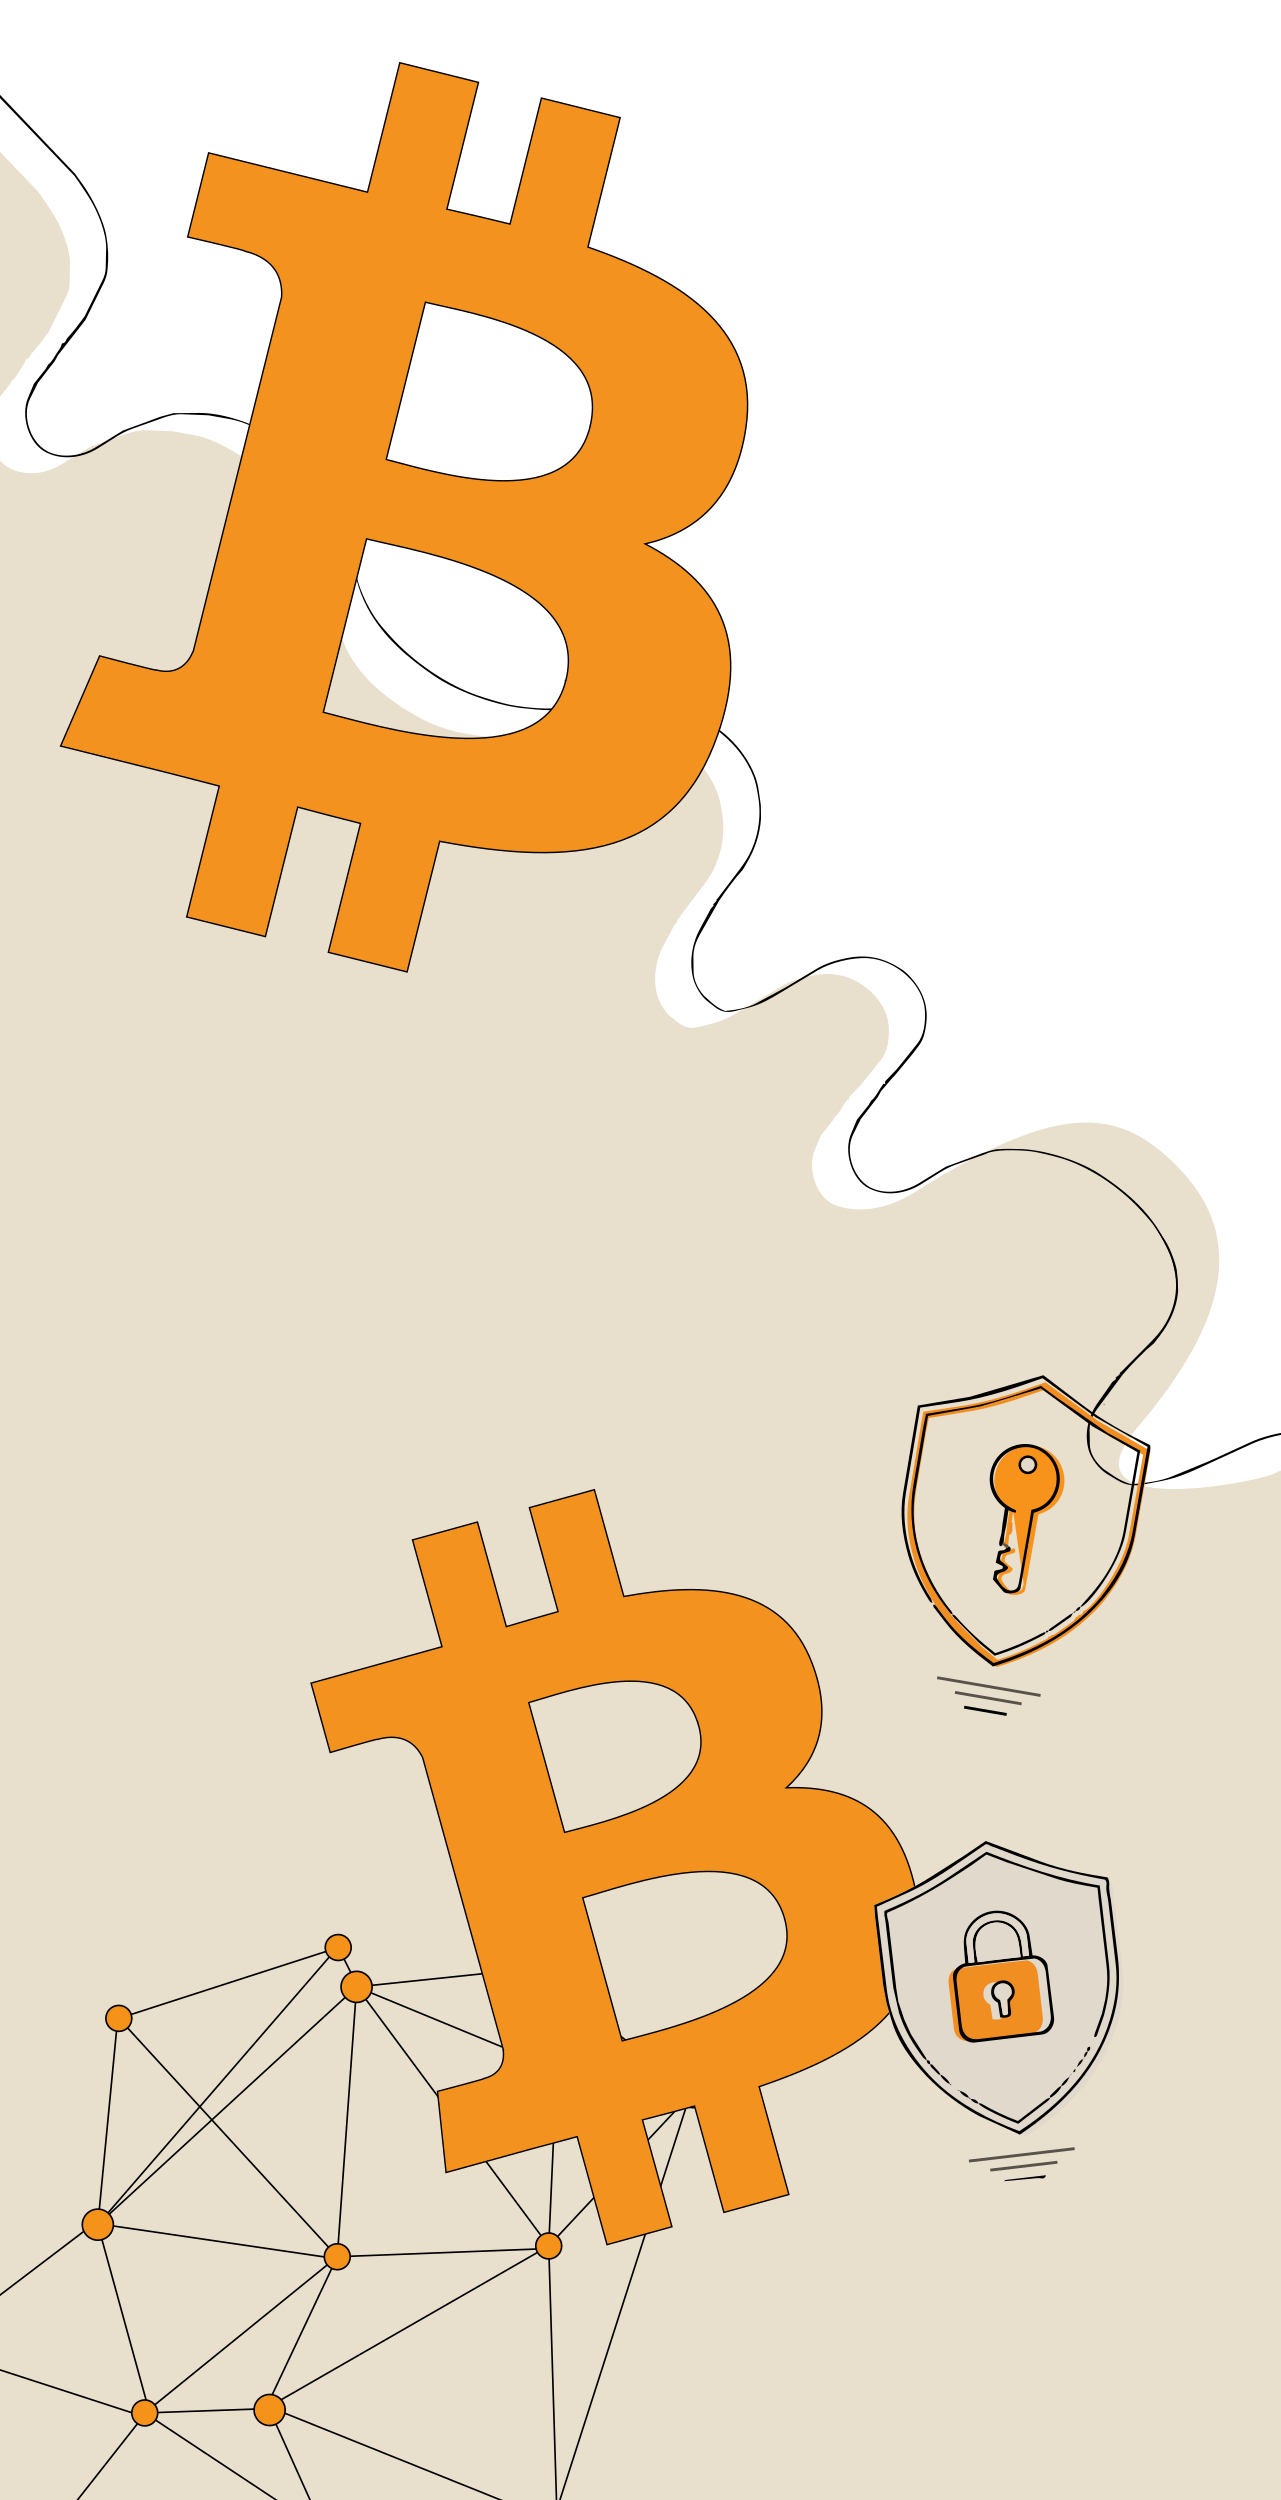
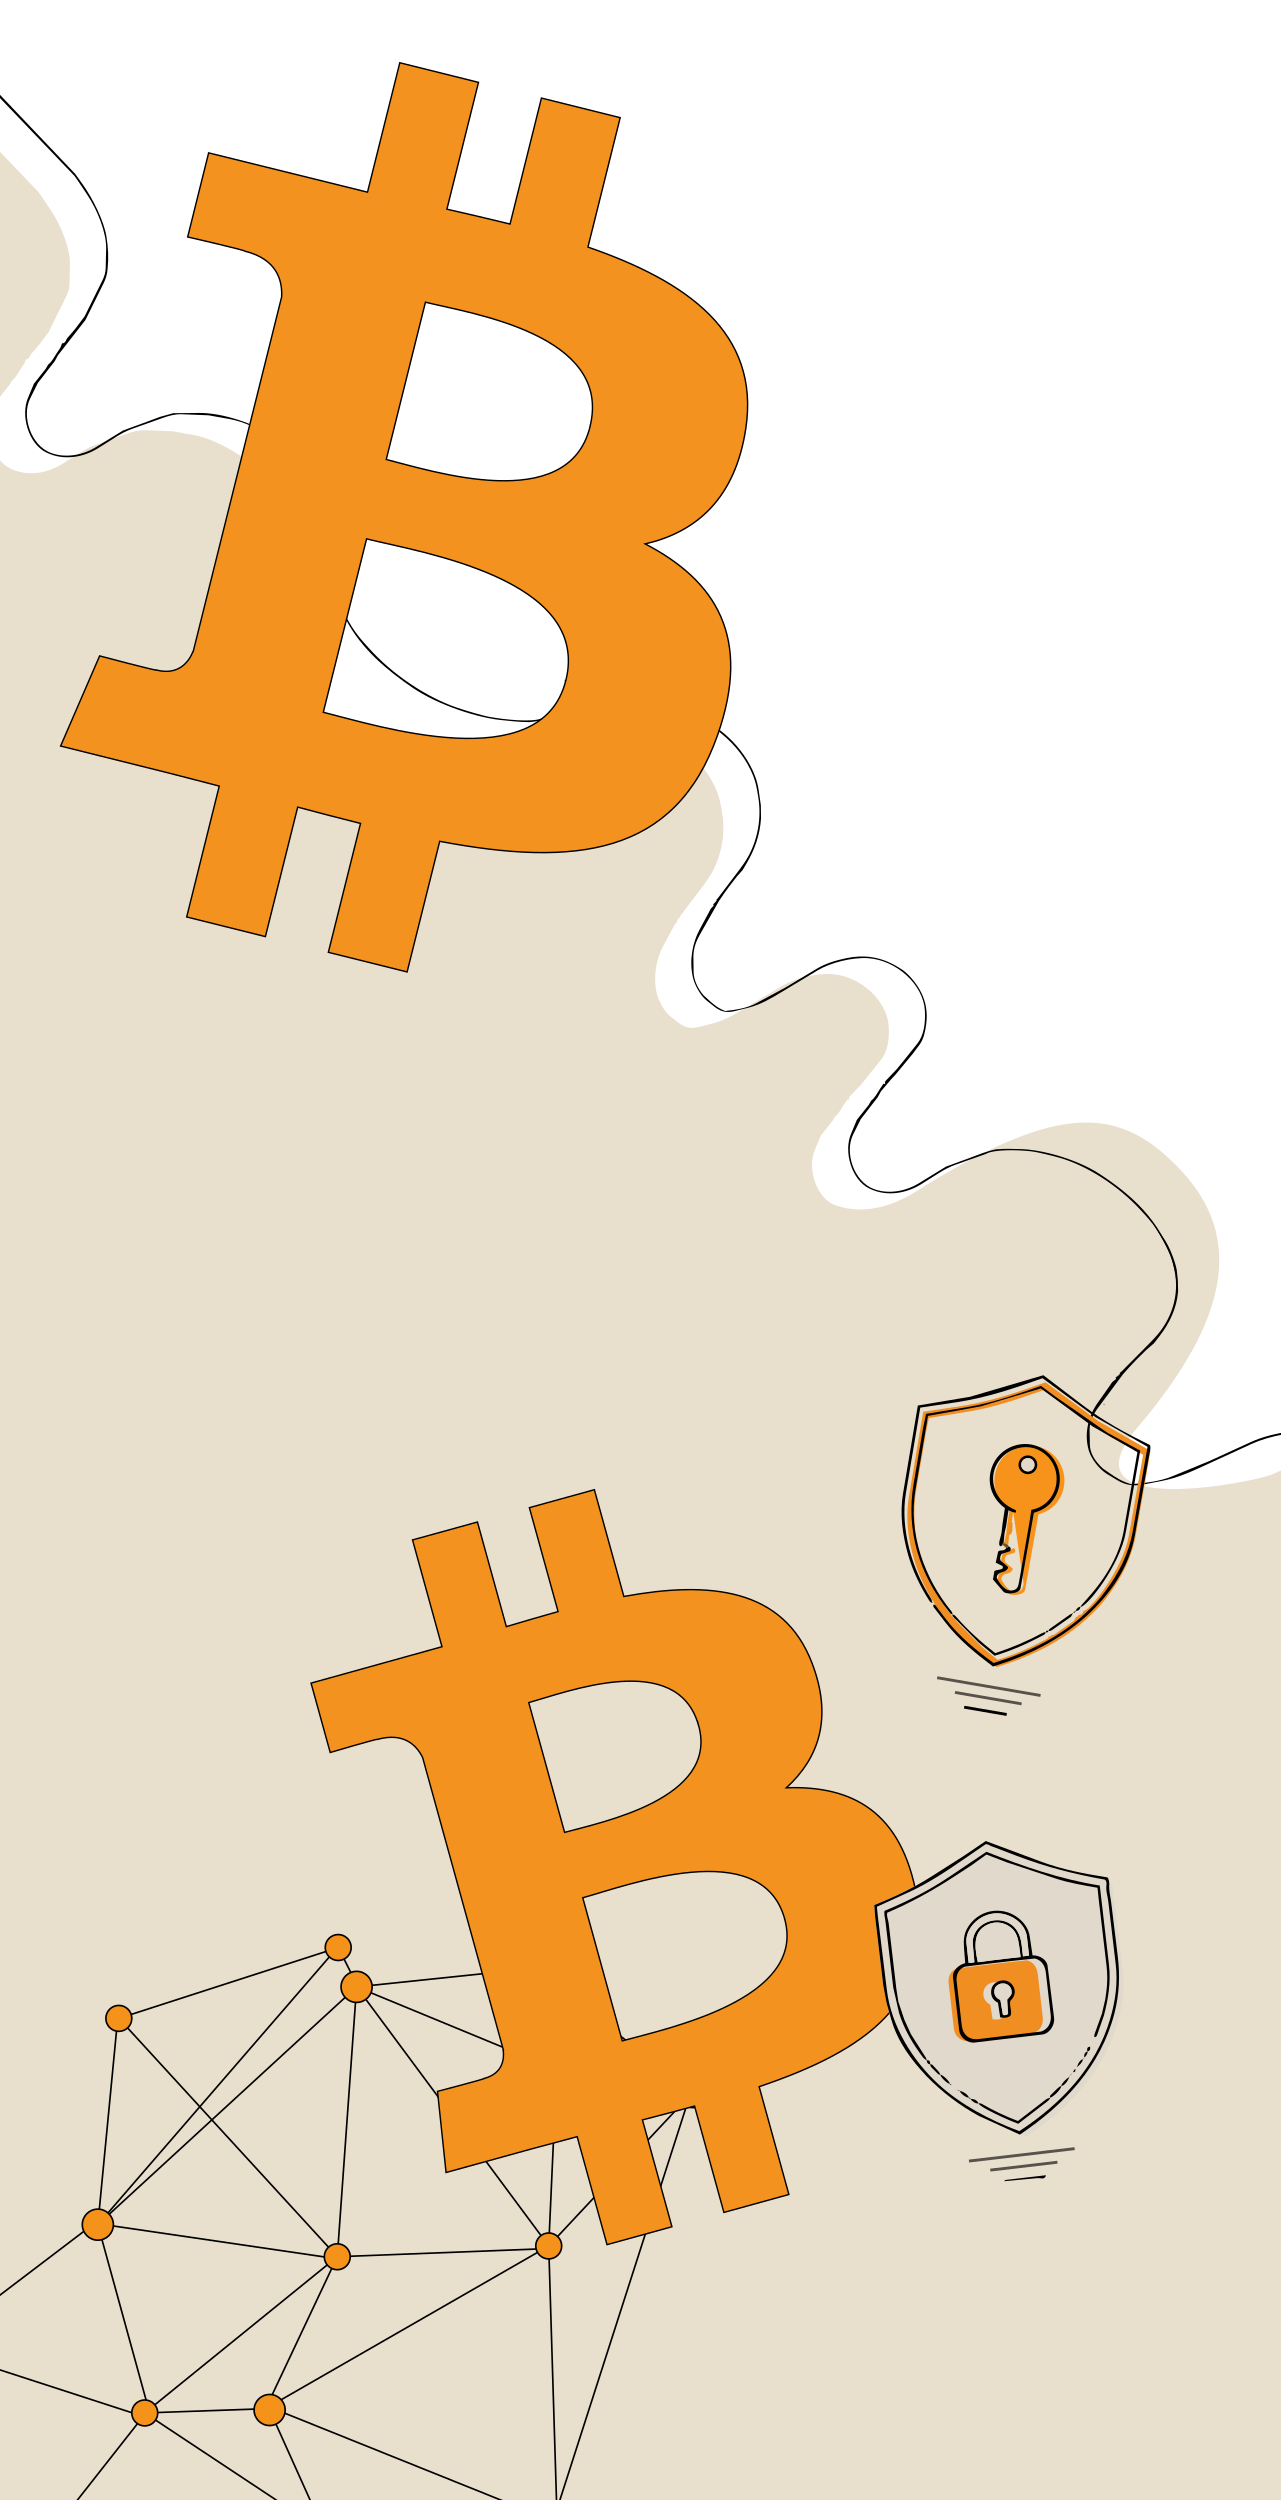
<svg xmlns="http://www.w3.org/2000/svg" id="Layer_1" version="1.1" viewBox="0 0 534.92 1044.52">
  <defs>
    <style>
      .st0, .st1 {
        fill: none;
      }

      .st2 {
        fill: #f18e21;
      }

      .st3 {
        fill: #f1a64c;
      }

      .st4 {
        fill: #f4921f;
        stroke-width: .6px;
      }

      .st4, .st1, .st5 {
        stroke: #000;
      }

      .st4, .st5 {
        stroke-miterlimit: 10;
      }

      .st6 {
        fill: #e8dfcd;
      }

      .st1 {
        stroke-linecap: round;
        stroke-linejoin: round;
      }

      .st1, .st5 {
        stroke-width: .7px;
      }

      .st7 {
        fill: #58524a;
      }

      .st5 {
        fill: #f5921a;
      }

      .st8 {
        fill: #f7931b;
      }

      .st9 {
        fill: #e1d9cb;
      }
    </style>
  </defs>
-   <path class="st0" d="M220.04,392.65c-5.99,2.75-11.77,5.47-18.77,6.8l-6.86,1.31c-3.85.74-7.31.87-11.56-1.7l-4.29-2.59c-3.31-2-6.56-6.43-7.53-9.65-2.17-7.21-.17-14.64,3.68-20.07l4.99-7.07c.52-.72.8-1.37,1.41-1.86l1.1-.87c.26-.21.15-.49-.11-.66l1.1-.87c.41-.32.94-.64.77-1.24.2-.03.46-.26.7-.51l11.56-11.65,2.23-2.35c6.88-7.22,10.63-17.79,8.31-28.29-.22-1.02-.43-2.02-.67-3.03-.35-1.13-.76-2.29-1.23-3.48-.79-1.89-1.67-3.76-2.63-5.59-1.04-1.83-2.09-3.57-2.84-4.81-1.35-2.03-2.86-3.99-4.55-5.84l-2.18-2.38c-9.32-10.17-22.28-18.48-33.65-21.8-3.19-.94-9.71-2.5-11.95-2.75-6.15-.7-15.84-.85-19.09,1.08l-12.8,4.55c-2.43.87-4.5,1.97-6.61,3.3l-7.6,4.78c-3.26,2.04-7.34,3.55-11.65,3.8v168.27h162.4v-67.41c-4.73.93-9.17,2.25-12.36,3.72l-19.31,8.87Z" />
-   <path d="M267.05,285.16l-9.09,4.05c-2.52,1.13-4.98,2.03-7.83,2.67l-15.02,3.33c-3.88,1.62-14.95.56-21.94-.72-2.54-.46-9.88-2.63-13.45-3.87-12.74-4.38-26.89-13.88-36.72-24.89l-2.3-2.58c-1.79-2-3.35-4.1-4.73-6.25-1.06-1.65-2-3.35-2.85-5.06-.95-1.91-1.8-3.85-2.55-5.82-.45-1.23-.82-2.43-1.13-3.59-.37-1.39-.65-2.71-.86-3.93.07,1.44.16,2.76.31,3.37,1.06,4.3,2.63,8.24,4.55,11.9,6.49,12.36,17.23,21.29,27.91,28.59,10.46,7.16,27.64,12.86,38.43,13.65,0,0,6.32.76,10.26.72,1.64,0,6.44-1.01,6.44-1.01l6.07-1.44,12.12-2.81,13.76-5.97c3.4-1.47,7.75-2.41,12.2-2.34l.06-.69c-4.96-.16-9.75.96-13.65,2.69Z" />
+   <path class="st0" d="M220.04,392.65c-5.99,2.75-11.77,5.47-18.77,6.8l-6.86,1.31c-3.85.74-7.31.87-11.56-1.7l-4.29-2.59c-3.31-2-6.56-6.43-7.53-9.65-2.17-7.21-.17-14.64,3.68-20.07l4.99-7.07c.52-.72.8-1.37,1.41-1.86l1.1-.87c.26-.21.15-.49-.11-.66l1.1-.87c.41-.32.94-.64.77-1.24.2-.03.46-.26.7-.51l11.56-11.65,2.23-2.35c6.88-7.22,10.63-17.79,8.31-28.29-.22-1.02-.43-2.02-.67-3.03-.35-1.13-.76-2.29-1.23-3.48-.79-1.89-1.67-3.76-2.63-5.59-1.04-1.83-2.09-3.57-2.84-4.81-1.35-2.03-2.86-3.99-4.55-5.84l-2.18-2.38c-9.32-10.17-22.28-18.48-33.65-21.8-3.19-.94-9.71-2.5-11.95-2.75-6.15-.7-15.84-.85-19.09,1.08l-12.8,4.55c-2.43.87-4.5,1.97-6.61,3.3l-7.6,4.78c-3.26,2.04-7.34,3.55-11.65,3.8v168.27h162.4v-67.41c-4.73.93-9.17,2.25-12.36,3.72l-19.31,8.87h-.01Z" />
+   <path d="M258.09,290.14l-9.09,4.05c-2.52,1.13-4.98,2.03-7.83,2.67l-15.02,3.33c-3.88,1.62-14.95.56-21.94-.72-2.54-.46-9.88-2.63-13.45-3.87-12.74-4.38-26.89-13.88-36.72-24.89l-2.3-2.58c-1.79-2-3.35-4.1-4.73-6.25-1.06-1.65-2-3.35-2.85-5.06-.95-1.91-1.8-3.85-2.55-5.82-.45-1.23-.82-2.43-1.13-3.59-.37-1.39-.65-2.71-.86-3.93.07,1.44.16,2.76.31,3.37,1.06,4.3,2.63,8.24,4.55,11.9,6.49,12.36,17.23,21.29,27.91,28.59,10.46,7.16,27.64,12.86,38.43,13.65,0,0,6.32.76,10.26.72,1.64,0,6.44-1.01,6.44-1.01l6.07-1.44,12.12-2.81,13.76-5.97c3.4-1.47,7.75-2.41,12.2-2.34l.06-.69c-4.96-.16-9.75.96-13.65,2.69h.01Z" />
  <polygon points="207.97 315.77 207.97 315.77 207.97 315.77 207.97 315.77" />
-   <path d="M207.69,319.02c.19,2.57.56,1.31.22-2.03.02-.28.04-.68.06-1.22l-.02-.03h-.01l-.07.88c-.14-1.24-.37-2.74-.75-4.41.27,2.45.51,5.23.68,5.31l-.11,1.51Z" />
-   <path class="st6" d="M673.88,865.8v-.06h.01s0-182.46,0-182.46c-32.33-6.23-76.67,21.4-94.93,17.15-41.82-9.72,6.07-24.6,2.79-49.24-7.67-57.73-49.9-35.32-49.9-35.32-6.29,3.19-90.12,20.01-56.39-19.7,38.09-44.84,44.03-79.13,18.29-106.81-25.19-27.09-49.9-29.46-108.91,7.07-2.19,1.36-18.89,13.78-36.78,6.77-7.32-3.6-10.87-15.41-7.54-22.96l2.37-5.7,4.93-6.22,1.06-1.81c1.64-1.26,2.4-3,3.5-4.66l1.41-2.11c.54-.82.58.25.98-.39-.12-.27-.27-.67.08-1.04l.77-.82,3.86-4.04,3.09-3.78,5.53-6.91c2.79-3.48,3.49-8.59,3.22-13.78-.58-11.02-11.94-21.13-23.6-21.98-6.85-.49-16.03,1.95-21.13,5.02l-14.74,8.87c-4.58,2.75-9,5.47-14.34,6.8l-5.24,1.31c-2.94.74-5.58.87-8.83-1.7l-3.28-2.59c-2.54-2-5.02-6.44-5.76-9.65-1.67-7.21-.13-14.62,2.81-20.07l3.81-7.07c.39-.7.61-1.36,1.07-1.86l.83-.87c.2-.2.12-.49-.08-.66l.83-.87c.32-.32.74-.64.6-1.24.15-.04.36-.27.54-.51l8.83-11.65,1.7-2.35c5.24-7.21,8.12-17.79,6.34-28.29-.48-2.86-.87-5.66-2.01-8.59-2.73-7.01-7.51-13.14-13.61-18.08-7.6-6.15-15.44-8.4-22.78-7.96-15.66-1.65-58.78,11.21-88.42-5.33-55.46-30.93-21.35-65.5-41.83-55.51.51-6.67-.28-13.72-3.21-20.81-2.41-5.82-5.58-11.39-10.02-16.24l-2.18-2.38c-9.31-10.17-25.07-20.88-36.74-22.96l-8.87-1.58-10.95-.44c-2.99-.12-5.53.6-8.14,1.53l-12.8,4.55c-2.43.87-4.49,1.97-6.61,3.3l-7.6,4.78c-5.77,3.61-14.06,5.55-21.72,1.79-7.32-3.6-10.87-15.41-7.54-22.96l2.37-5.7,4.93-6.22,1.06-1.81c1.64-1.26,2.4-3,3.5-4.66l1.41-2.11c.54-.82.6-1.61,1-2.25.13.21.32.12.49.04,1.06-.37,1.05-1.48,1.51-2.01l3.29-3.81,4.04-5.37,7.48-15.13c.77-1.57,1.29-3.25,1.32-5.15l.19-7.94c.15-6.67-3.62-16.21-7.97-22.7l-3.63-5.43-1.61-2.29-28.6-29.9,5.58,815.51h-4.95v375.84h686.7v-375.84h-.88Z" />
+   <path d="M207.69,319.02c.19,2.57.56,1.31.22-2.03.02-.28.04-.68.06-1.22l-.02-.03h0l-.07.88c-.14-1.24-.37-2.74-.75-4.41.27,2.45.51,5.23.68,5.31l-.11,1.51h0Z" />
+   <path class="st6" d="M673.88,865.8v-.06h.01v-182.46c-32.33-6.23-76.67,21.4-94.93,17.15-41.82-9.72,6.07-24.6,2.79-49.24-7.67-57.73-49.9-35.32-49.9-35.32-6.29,3.19-90.12,20.01-56.39-19.7,38.09-44.84,44.03-79.13,18.29-106.81-25.19-27.09-49.9-29.46-108.91,7.07-2.19,1.36-18.89,13.78-36.78,6.77-7.32-3.6-10.87-15.41-7.54-22.96l2.37-5.7,4.93-6.22,1.06-1.81c1.64-1.26,2.4-3,3.5-4.66l1.41-2.11c.54-.82.58.25.98-.39-.12-.27-.27-.67.08-1.04l.77-.82,3.86-4.04,3.09-3.78,5.53-6.91c2.79-3.48,3.49-8.59,3.22-13.78-.58-11.02-11.94-21.13-23.6-21.98-6.85-.49-16.03,1.95-21.13,5.02l-14.74,8.87c-4.58,2.75-9,5.47-14.34,6.8l-5.24,1.31c-2.94.74-5.58.87-8.83-1.7l-3.28-2.59c-2.54-2-5.02-6.44-5.76-9.65-1.67-7.21-.13-14.62,2.81-20.07l3.81-7.07c.39-.7.61-1.36,1.07-1.86l.83-.87c.2-.2.12-.49-.08-.66l.83-.87c.32-.32.74-.64.6-1.24.15-.04.36-.27.54-.51l8.83-11.65,1.7-2.35c5.24-7.21,8.12-17.79,6.34-28.29-.48-2.86-.87-5.66-2.01-8.59-2.73-7.01-7.51-13.14-13.61-18.08-7.6-6.15-15.44-8.4-22.78-7.96-15.66-1.65-96.64,25.55-126.28,9.01-55.46-30.93,16.51-79.84-3.97-69.85.51-6.67-.28-13.72-3.21-20.81-2.41-5.82-5.58-11.39-10.02-16.24l-2.18-2.38c-9.31-10.17-25.07-20.88-36.74-22.96l-8.87-1.58-10.95-.44c-2.99-.12-5.53.6-8.14,1.53l-12.8,4.55c-2.43.87-4.49,1.97-6.61,3.3l-7.6,4.78c-5.77,3.61-14.06,5.55-21.72,1.79-7.32-3.6-10.87-15.41-7.54-22.96l2.37-5.7,4.93-6.22,1.06-1.81c1.64-1.26,2.4-3,3.5-4.66l1.41-2.11c.54-.82.6-1.61,1-2.25.13.21.32.12.49.04,1.06-.37,1.05-1.48,1.51-2.01l3.29-3.81,4.04-5.37,7.48-15.13c.77-1.57,1.29-3.25,1.32-5.15l.19-7.94c.15-6.67-3.62-16.21-7.97-22.7l-3.63-5.43-1.61-2.29-28.6-29.9,5.58,815.51h-4.95v375.84h686.7v-375.84h-.88,0Z" />
  <path d="M635.01,677.8l-14.18.11-7.22,1.53-6.77,1.93-13.51,3.79-15.09,7.08c-6.35,2.97-15.93,4.66-24.35,2.25-10.96-3.15-16.12-15.35-11.3-22.76l4.22-6.48,3.58-3.5c.91-.89,1.5-1.53,2.36-2.36l3.22-3.12,1.91-2.62,5.66-5.11,2.22-1.8,9.7-8.97,3.43-3.5c2.26-2.34,3.12-5.32,3.68-8.45,1.28-7.29-1.16-14.06-9.75-20.82-1.25-.97-2.63-1.84-4.17-2.55l-1.5-.7c-9.82-4.58-19.08-5.17-28.28-3.71-5.84.93-11.38,2.22-16.26,4.46l-17.41,7.97-15.6,6.41c-5.01,2.06-11.01,2.72-16.9,3.24-3.52-.97-6.2-2.57-8.97-4.52l-2.99-2.09c-3.37-3.11-5.34-6.47-5.39-9.94l-.11-5.99c-.05-3.43,1.43-6.54,3.44-9.26l10.51-14.13,2.66-2.99,2.82-2.99,4.23-4.18,3.31-2.88,2.2-2.84c4.3-5.57,7.21-11.69,7.82-18.76l-.13-4.79-.45-4.17c-.66-3.54-2.98-9.78-5.47-13.24-8.19-11.49-1.68-2.22,1.88,4.79,1.5,2.93,2.01,5.72,2.63,8.59,2.32,10.5-1.43,21.07-8.31,28.29l-2.23,2.35-11.56,11.65c-.24.25-.5.48-.7.51.17.6-.36.92-.77,1.24l-1.1.87c.26.17.37.45.11.66l-1.1.87c-.61.49-.89,1.14-1.41,1.86l-4.99,7.07c-3.85,5.43-5.85,12.86-3.68,20.07.97,3.22,4.22,7.65,7.53,9.65l4.29,2.59c4.25,2.57,7.71,2.44,11.56,1.7l6.86-1.31c7-1.33,12.78-4.05,18.77-6.8l19.31-8.87c6.67-3.06,18.7-5.51,27.66-5.02,15.27.85,30.13,10.95,30.89,21.98.36,5.2-.55,10.31-4.22,13.78l-7.25,6.91-4.04,3.78-5.05,4.04-1.01.82c-.46.37-.26.76-.11,1.04-.51.64-.6-.42-1.28.39l-1.85,2.11c-1.45,1.67-2.43,3.4-4.59,4.66l-1.39,1.81-6.46,6.22-3.11,5.7c-4.35,7.57.29,19.37,9.88,22.96,10.03,3.77,20.89,1.82,28.45-1.79l9.95-4.78c2.76-1.33,5.48-2.43,8.66-3.3l16.76-4.55c3.4-.93,6.75-1.64,10.65-1.53l14.34.44,11.61,1.59c5.8.8,12.38,2.84,18.98,5.61v-.73c-11.62-4.6-25.51-7.54-35.79-7.46h.06Z" />
  <path d="M491.89,535.12c-.17,5.89-.74-4.84-1.35-6.9-5.39-18.42-18.38-29.39-31.06-37.69-9.59-6.28-24.91-10.55-34.33-10.45,0,0-5.54-.24-8.96.12-1.42.14-5.52,1.53-5.52,1.53l-5.17,1.93-10.32,3.79-11.52,7.08c-4.85,2.97-12.17,4.66-18.59,2.25-8.38-3.15-12.31-15.35-8.63-22.76l3.22-6.48,2.73-3.5c.69-.89,1.14-1.53,1.8-2.36l2.45-3.12,1.45-2.62,4.33-5.11,1.69-1.8,7.41-8.97,2.62-3.5c1.73-2.34,2.38-5.32,2.81-8.45.98-7.29-.88-14.06-7.45-20.82-.95-.97-2.01-1.84-3.18-2.55l-1.14-.7c-7.5-4.58-14.57-5.17-21.59-3.71-4.46.93-8.69,2.22-12.42,4.46l-13.3,7.97-11.92,6.41c-3.83,2.06-8.41,2.72-12.91,3.24-2.68-.97-4.73-2.57-6.85-4.52l-2.29-2.09c-2.57-3.11-4.08-6.47-4.11-9.94l-.08-5.99c-.04-3.43,1.1-6.54,2.63-9.26l8.03-14.13,2.03-2.99,2.16-2.99,3.23-4.18,2.53-2.88,1.68-2.84c3.29-5.57,5.51-11.69,5.97-18.76l-.08-5.37-.92-6.38c-.5-3.54-1.73-6.98-3.62-10.44-6.26-11.49-17.64-20.22-29.08-21.64-7.9-.97-14.37.56-20.5,4.08l-29.83,17.15c-5.49,3.16-95.81,2.78-102.11-2.47-1.06-.88-1.86-2.28-3.15-2.91-3.31-3.81-5.39-8.03-5.61-12.31l-.13-2.69c-.08-1.57.02-3.16.67-4.55l4.23-9.31,12.12-20.39c3.42-58.68,12.82-106.71,2-32.4-.08-3.54,6.69-6.46,5.55-10.11l-1.1-3.5c-4.29-13.85-18.08-27.33-30.76-35.63-9.59-6.28-23.04-10.53-32.46-10.44l-10.83.11-5.52,1.53-5.17,1.93-10.32,3.79-11.52,7.08c-4.85,2.97-12.17,4.66-18.59,2.25-8.38-3.15-12.31-15.35-8.63-22.76l3.22-6.48,2.73-3.5c.69-.89,1.14-1.53,1.8-2.36l2.45-3.12,1.45-2.62,11.45-14.69,7.58-15.35c.93-1.87,1.5-3.78,1.67-6.01.46-4.39.29-8.88-.51-13.63-1.12-6.57-5.68-15.81-10.14-22.01l-1.3-1.81-1.61-2.26L-.33,39.27l-.66.68,32.13,33.58,1.61,2.29,3.63,5.43c4.35,6.48,8.13,16.02,7.97,22.7l-.19,7.94c-.04,1.89-.55,3.59-1.32,5.15l-7.48,15.13-4.04,5.37-3.29,3.81c-.46.55-.45,1.64-1.51,2.01-.17.08-.36.18-.49-.04-.39.64-.46,1.43-1,2.25l-1.41,2.11c-1.11,1.67-1.86,3.4-3.5,4.66l-1.06,1.81-4.93,6.22-2.37,5.7c-3.32,7.57.21,19.37,7.54,22.96,7.66,3.77,15.96,1.82,21.72-1.79l7.6-4.78c2.11-1.33,4.18-2.43,6.61-3.3l12.8-4.55c2.6-.93,5.15-1.64,8.14-1.53l10.95.44,8.87,1.58c11.67,2.09,27.42,12.8,36.74,22.96l2.18,2.38c4.45,4.85,7.6,10.43,10.02,16.24,5.05,12.2-7.33,29.71-10.73,39.96-1.62,4.89,7.22,3.63,4.7,7.94l-11.83,20.09-4.23,9.59c-.95,2.18-.69,5.15-.35,7.81,1.38,10.18,94.03,19.17,103.71,19.89,3.56.26,6.38-.95,9.16-2.56l28.65-16.6c10.64-6.16,24.25-6.95,37.16,3.5,6.09,4.93,10.88,11.07,13.61,18.08,1.14,2.93,1.54,5.72,2.01,8.59,1.78,10.5-1.1,21.07-6.34,28.29l-1.7,2.35-8.83,11.65c-.18.25-.38.48-.54.51.13.6-.27.92-.6,1.24l-.83.87c.2.17.29.45.08.66l-.83.87c-.46.49-.68,1.14-1.07,1.86l-3.81,7.07c-2.94,5.43-4.47,12.86-2.81,20.07.74,3.22,3.22,7.65,5.76,9.65l3.28,2.59c3.25,2.57,5.89,2.44,8.83,1.7l5.24-1.31c5.34-1.33,9.76-4.05,14.34-6.8l14.74-8.87c5.1-3.06,14.28-5.51,21.13-5.02,11.65.85,23.01,10.95,23.6,21.98.27,5.2-.42,10.31-3.22,13.78l-5.53,6.91-3.09,3.78-3.86,4.04-.77.82c-.36.37-.2.76-.08,1.04-.39.64-.45-.42-.98.39l-1.41,2.11c-1.11,1.67-1.86,3.4-3.5,4.66l-1.06,1.81-4.93,6.22-2.37,5.7c-3.32,7.57.21,19.37,7.54,22.96,7.66,3.77,15.96,1.82,21.72-1.79l7.6-4.78c2.11-1.33,4.18-2.43,6.61-3.3l12.8-4.55c3.25-1.93,12.94-1.78,19.09-1.08,2.24.25,8.76,1.81,11.95,2.75,11.37,3.32,24.33,11.63,33.65,21.8l2.18,2.38c4.45,4.85,7.6,10.43,10.02,16.24,4.17,10.44,3.17,18.94,2.82,14.15l.25-3.28h.01l.02.03h0Z" />
  <line class="st1" x1="287.69" y1="877.16" x2="232.33" y2="1049.51" />
  <line class="st1" x1="289.74" y1="872.39" x2="230.32" y2="861.76" />
  <line class="st1" x1="231.05" y1="939.39" x2="140.92" y2="942.89" />
  <line class="st1" x1="135.57" y1="1057.9" x2="112.65" y2="1006.92" />
  <line class="st1" x1="60.48" y1="1008.15" x2="110.97" y2="1006.37" />
  <line class="st1" x1="43.04" y1="929.41" x2="137.93" y2="943.32" />
  <line class="st1" x1="224.58" y1="823.87" x2="232.75" y2="862" />
  <line class="st1" x1="150.09" y1="831.1" x2="141.31" y2="813.69" />
  <line class="st1" x1="225.44" y1="822.15" x2="148.99" y2="830.14" />
  <line class="st1" x1="232.58" y1="864.64" x2="148.99" y2="830.14" />
  <line class="st1" x1="229.26" y1="938.38" x2="148.99" y2="830.14" />
  <line class="st1" x1="232.58" y1="864.64" x2="229.26" y2="938.38" />
  <line class="st1" x1="289.45" y1="874.1" x2="229.26" y2="938.38" />
  <line class="st1" x1="232.89" y1="1057.19" x2="229.26" y2="938.38" />
  <line class="st1" x1="136.99" y1="1058.84" x2="232.4" y2="1053.85" />
  <line class="st1" x1="110.97" y1="1006.37" x2="229.26" y2="938.38" />
  <line class="st1" x1="116.38" y1="1007.22" x2="232.4" y2="1053.85" />
  <line class="st1" x1="135.57" y1="1057.9" x2="60.48" y2="1008.15" />
  <line class="st1" x1="140.92" y1="942.89" x2="60.48" y2="1008.15" />
  <line class="st1" x1="110.97" y1="1006.37" x2="140.92" y2="942.89" />
  <line class="st1" x1="148.99" y1="830.14" x2="140.92" y2="942.89" />
  <line class="st1" x1="40.88" y1="929.48" x2="148.99" y2="830.14" />
  <line class="st1" x1="49.38" y1="841.28" x2="40.88" y2="929.48" />
  <line class="st1" x1="40.91" y1="927.8" x2="-29.63" y2="981.42" />
  <line class="st1" x1="59.26" y1="1009.42" x2="-25.01" y2="982.05" />
  <line class="st1" x1="62.41" y1="1006.31" x2="7.63" y2="1075.96" />
  <line class="st1" x1="140.92" y1="942.89" x2="49.65" y2="843.3" />
  <line class="st1" x1="141.31" y1="813.69" x2="49.65" y2="843.3" />
  <line class="st1" x1="40.88" y1="929.48" x2="142.14" y2="812.37" />
  <line class="st1" x1="62.79" y1="1009.12" x2="40.88" y2="929.48" />
  <line class="st1" x1="289.45" y1="874.1" x2="224.58" y2="823.87" />
  <circle class="st5" cx="141.31" cy="813.69" r="5.42" />
  <circle class="st5" cx="49.65" cy="843.3" r="5.42" />
  <circle class="st5" cx="140.92" cy="942.89" r="5.42" />
  <circle class="st5" cx="60.48" cy="1008.15" r="5.42" />
  <circle class="st5" cx="135.57" cy="1057.9" r="5.42" />
  <circle class="st5" cx="229.26" cy="938.38" r="5.42" />
  <circle class="st5" cx="224.58" cy="823.87" r="5.42" />
  <circle class="st5" cx="232.75" cy="862" r="6.49" />
  <circle class="st5" cx="148.99" cy="830.14" r="6.49" />
  <circle class="st5" cx="40.88" cy="929.48" r="6.49" />
  <circle class="st5" cx="232.4" cy="1053.85" r="6.49" />
  <circle class="st5" cx="112.65" cy="1006.92" r="6.49" />
  <circle class="st5" cx="289.45" cy="874.1" r="6.49" />
  <path class="st0" d="M742.3,585.17l3.94-1.7-.3-15.48-.23-15.29-.69-.82c-.13-.15.71-.85.71-1.1l-.06-10.84-7.64,3.56-.44.38c-.44.79-.06,2.48.86,3.13l3.67,2.63.15,35.54h.03,0Z" />
  <path class="st0" d="M742.3,585.17l3.94-1.7-.3-15.48-.23-15.29-.69-.82c-.13-.15.71-.85.71-1.1l-.06-10.84-7.64,3.56-.44.38c-.44.79-.06,2.48.86,3.13l3.67,2.63.15,35.54h.03,0Z" />
  <path class="st0" d="M742.3,585.17l3.94-1.7-.3-15.48-.23-15.29-.69-.82c-.13-.15.71-.85.71-1.1l-.06-10.84-7.64,3.56-.44.38c-.44.79-.06,2.48.86,3.13l3.67,2.63.15,35.54h.03,0Z" />
  <path d="M988.81,537.11c.12,2.47.23,2.03,0,0h0Z" />
  <path class="st4" d="M80.66,272.17c-1.62,4.05-5.78,10.12-15.1,7.83.32.48-23.93-5.96-23.93-5.96l-16.31,37.67,42.84,10.68c7.96,2,15.79,4.08,23.45,6.04l-13.61,54.69,32.88,8.2,13.5-54.1c9,2.42,17.71,4.68,26.25,6.82l-13.44,53.85,32.9,8.2,13.63-54.58c56.12,10.62,98.34,6.34,116.11-44.44,14.32-40.86-.72-64.46-30.25-79.82,21.51-4.96,37.69-19.12,42.04-48.32,5.96-39.91-24.42-61.36-65.97-75.69l13.47-54.07-32.9-8.2-13.12,52.64c-8.65-2.16-17.54-4.18-26.38-6.21l13.2-52.98-32.88-8.2-13.5,54.07-66.37-16.42-8.76,35.14s24.42,5.59,23.91,5.93c13.34,3.32,15.73,12.14,15.34,19.14l-36.93,148.11-.05-.02h-.02ZM236.38,284.36c-10.17,40.86-78.99,18.77-101.3,13.23l18.08-72.44c22.31,5.57,93.87,16.59,83.25,59.2h-.04,0ZM246.52,178.32c-9.26,37.17-66.56,18.29-85.14,13.66l16.37-65.71c18.58,4.64,78.43,13.29,68.74,52.05h.03Z" />
  <path class="st4" d="M210.24,856.51c.48,3.59-.05,9.68-7.72,11.82.43.21-19.73,5.46-19.73,5.46l3.58,33.9,35.35-9.76c6.58-1.8,13.09-3.49,19.42-5.21l12.48,45.11,27.12-7.48-12.32-44.64c7.5-1.92,14.72-3.84,21.77-5.78l12.26,44.44,27.15-7.5-12.42-45.03c44.92-15.23,73.71-35.55,65.84-79.52-6.32-35.41-26.83-46.33-54.45-45.38,13.54-12.37,19.46-29.21,10.69-52.11-11.98-31.29-42.7-34.42-78.61-27.81l-12.32-44.61-27.15,7.5,11.99,43.43c-7.14,1.97-14.4,4.14-21.62,6.28l-12.07-43.71-27.12,7.48,12.3,44.62-54.7,15.21,8.01,28.99s19.94-5.92,19.71-5.47c11-3.04,16.34,2.36,18.9,7.58l33.74,122.19h-.06v.02l-.02-.02h0ZM327.84,801.78c9.33,33.7-49.47,45.81-67.87,50.91l-16.49-59.78c18.41-5.08,74.66-26.31,84.37,8.84h-.02v.02h.01,0ZM291.9,720.95c8.47,30.66-40.67,40.4-56,44.63l-14.98-54.21c15.33-4.23,62.15-22.4,70.95,9.59h.03Z" />
  <g>
    <path d="M461.25,587.18c.24-.27.17-.71-.11-.79l.11.79Z" />
    <path class="st2" d="M390.2,669.57c-8.06-12.43-12.93-29.39-10.46-44.13l5.99-35.61,15.16-2.26c12.34-1.85,23.91-5.73,35.91-10.04l22.23,16.34,21.65,12.32-6.1,34.96c-1.64,9.49-5.88,17.91-11.59,25.46-2.27,3.18-4.71,5.87-7.6,8.47-10.93,10.53-24.56,17-39.03,21.46-7.47-5.46-14.35-11.11-19.89-18.32l-3.89-5.09c-.29-.71-.83-1.06-1.44-.96.22-.28.09-.74-.18-.77-.5-.4-.27-1.14-.73-1.81h0l-.02-.02h-.01ZM471.61,641.75l6-33.92-13.71-7.48-22.18-15.42-5.57-4.16c-10.34,3.58-20.39,7.15-31.19,8.93l-16.85,2.76-1.26,6.18-3.93,23.08c-3.31,19.43,2.44,37.93,14.56,53.11.55.7.91,1.34,1.67,1.43-.04.17-.03.6.23.86l10.89,11,6.5,5.37c7.24-2.17,13.66-5.06,20.18-8.51.67-.35,1.1-.66,1.18-1.27.77.2,1.12-.18,1.12-.63.6.19,1.1-.04,1.72-.48l7.68-5.4.94-1.64c.58-.06,1.09-.27.99-.89,1.04.26,1.94-.44,2.07-1.64,2.3.39,16.43-16.98,18.96-31.33h0v.04h-.03v.03l.02-.02h.01Z" />
    <path d="M389.7,669.67c-.5-.4-.27-1.14-.73-1.81-8.06-12.43-12.93-29.39-10.46-44.13l5.99-35.61,15.16-2.26c12.34-1.85,23.91-5.73,35.91-10.04l22.23,16.34,21.65,12.32-6.1,34.96c-1.64,9.49-5.88,17.91-11.59,25.46-2.27,3.18-4.71,5.87-7.6,8.47-10.93,10.53-24.56,17-39.03,21.46-7.47-5.46-14.35-11.11-19.89-18.32l-3.89-5.09c-.29-.71-.83-1.06-1.44-.96.07.11-.02.63.07.88l4.97,6.46c5.58,7.26,12.59,12.93,19.93,18.48,14.46-4.47,27.71-10.94,39.05-21.1,9.93-9.09,17.83-20.27,20.23-33.72l6.02-33.7c.24-1.4.74-2.61.31-3.99-9.87-4.82-19.25-9.89-27.97-16.53l-16.6-12.66-30.63,9.01-21.81,3.65-6.14,36.49c-1.5,8.84-.28,17.51,2.12,26.05,1.98,6.77,4.93,12.83,8.66,18.77.44.68.74,1.07,1.62,1.16h.02v-.02h-.03l-.03-.02h0Z" />
    <rect class="st7" x="412.55" y="682.76" width="1.2" height="43.84" transform="translate(-351.37 992.39) rotate(-80.24)" />
    <rect class="st7" x="412.31" y="695.39" width="1.2" height="28.23" transform="translate(-356.32 996.16) rotate(-80.24)" />
    <rect x="411.12" y="705.79" width="1.2" height="18.02" transform="translate(-362.53 999.39) rotate(-80.24)" />
    <path d="M438.03,681.38c.6.19,1.1-.04,1.72-.48l7.68-5.4.94-1.64c-.22.32-.97.43-1.53.84l-7.64,5.41c-.47.33-.9.54-1.15,1.24h0v.03h-.02Z" />
    <path d="M448.36,673.89c.58-.06,1.09-.27.99-.89-.16.2-.68.41-.99.89h0Z" />
    <path d="M436.9,682c.77.2,1.12-.18,1.12-.63-.06.08-.47-.24-.78.02-.17.15-.32.36-.36.62h.02Z" />
    <path d="M397.93,674.55c-.04.17-.03.6.23.86l10.89,11,6.5,5.37c7.24-2.17,13.66-5.06,20.18-8.51.67-.35,1.1-.66,1.18-1.27-.55-.12-1.08.13-1.74.46-6.24,3.38-12.53,5.99-19.34,8.24-5.93-4.62-11.2-9.32-16.07-14.88-.47-.56-.85-1.12-1.82-1.29h0v.02h-.01Z" />
    <path d="M397.93,674.55c.05-.36,0-.8-.4-1.3-11.39-13.97-18.1-32.69-15.05-50.7l5.25-30.97,22.06-4,25.06-7.49,21.78,15.96,18.59,10.67-5.69,32.67c-3.18,18.33-17.92,30.56-18.09,31.96,2.3.39,16.43-16.98,18.96-31.33l6-33.92-13.71-7.48-22.18-15.42-5.57-4.16c-10.34,3.58-20.39,7.15-31.19,8.93l-16.85,2.76-1.26,6.18-3.93,23.08c-3.31,19.43,2.44,37.93,14.56,53.11.55.7.91,1.34,1.67,1.43v.04h-.01v-.02h0Z" />
    <path class="st8" d="M427.67,661.69c-.22,1.29-.52,2.69-1.92,3.2-2.97,1.12-5.28-1.25-7.16-4.57-.66-1.15.47-2.48,1.62-2.71,2.46-.46,3.29-1.98,2.72-2.46l-2.78-2.3c-.74-.61-.26-2.89.64-3.16l2.95-.86c.56-.16.5-1.16.38-1.45-.09-.24-.21-.44-.57-.56l-1.18.53c-.82,1.8-3.17.4-3.47,1.84l-.94,4.33,2.8,1.37c1.12,2.12-3.19,1.21-3.4,2.37l-.56,3.27,4.39,5.12c1.07,1.23,6.71.97,7.13-1.47l5.57-31.51c3.38-.93,6.26-2.66,8.32-5.75,4.57-6.82,2.84-16.22-4.29-20.77-8.01-5.08-18.85-1.03-21.72,7.89-2.08,6.36.21,12.81,5.59,16.65l-1.04,6.96-.36,3.26c-.22,1.83-1.98,5.6-.25,5.73.18.01.34-.1.38-.33h0c-.08-.52.53-.79.74-1.04l.36-3.59c.15-1.51.55-2.43.75-3.73l.95-6.38" />
    <path d="M449.35,672.96c1.04.26,1.94-.44,2.07-1.64-1.06,0-1.5.84-2.07,1.64Z" />
    <path d="M418.55,645.75c-.05-.55.53-.8.74-1.05l.36-3.59c.15-1.51.55-2.43.75-3.73l.95-6.38c1,.5,2.02.91,2.99,1.01.21-.43.2-.95.03-1.05-4.4-1.94-7.25-4.51-8.76-8.96-2.29-6.78,1.37-13.8,7.91-16.38,4.63-1.81,9.35-1.21,13.2,2,3.57,2.98,5.29,7.54,4.61,12.27-.82,5.61-4.89,9.97-10.42,10.91l-.83,5.43-4.34,24.84c-.22,1.29-.52,2.69-1.92,3.2-2.97,1.12-5.28-1.25-7.16-4.57-.66-1.15.47-2.48,1.62-2.71,2.46-.46,3.29-1.98,2.72-2.46l-2.78-2.3c-.74-.61-.26-2.89.64-3.16l2.95-.86c.56-.16.5-1.16.38-1.45-.09-.24-.21-.44-.57-.56l-1.18.53c-.82,1.8-3.17.4-3.47,1.84l-.94,4.33,2.8,1.37c1.12,2.12-3.19,1.21-3.4,2.37l-.56,3.27,4.39,5.12c1.07,1.23,6.71.97,7.13-1.47l5.57-31.51c3.38-.93,6.26-2.66,8.32-5.75,4.57-6.82,2.84-16.22-4.29-20.77-8.01-5.08-18.85-1.03-21.72,7.89-2.08,6.36.21,12.81,5.59,16.65l-1.04,6.96-.36,3.26c-.22,1.83-1.98,5.6-.25,5.73.18.01.34-.1.38-.33l-.08.02.05.03h-.01Z" />
    <path class="st7" d="M419.29,644.69c-.2.25-.8.49-.74,1.05.85-.27,1.58.26,1.87,1.06l1.18-.53c-.35-.91-1.36-1.3-2.29-1.58h-.02Z" />
    <path class="st2" d="M428.78,615.86c2.13.36,4.16-1.06,4.53-3.2s-1.06-4.16-3.2-4.53-4.16,1.06-4.53,3.2,1.06,4.16,3.2,4.53ZM422.96,639.34l.1-3.27c-.96-.23-1.29.05-1.71.56.65,1.5.42,2.73-.95,4.55,1.62.71,2.52-.61,2.56-1.85h0Z" />
    <path d="M430.12,608.14c2.13.36,3.57,2.4,3.2,4.53s-2.4,3.57-4.53,3.2-3.57-2.4-3.2-4.53,2.4-3.57,4.53-3.2ZM428.97,614.75c1.51.27,2.98-.76,3.24-2.28s-.76-2.98-2.28-3.24-2.98.76-3.24,2.28c-.27,1.51.76,2.98,2.28,3.24Z" />
    <circle class="st9" cx="429.44" cy="611.98" r="2.8" />
  </g>
  <g>
    <path class="st9" d="M373.41,833.64l-3.72-30.39-.45-4.35,13.37-6.1c8.47-3.87,15.98-9,23.67-14.26l8.22-5.64c.73-.5,1.91.42,2.45.64l10.82,4.12c11.91,4.55,23.94,7.66,36.54,9.86.7.13.97,1.44.89,1.97-.42,2.66.45,4.75.74,7.25l3.1,26.22c.92,7.82-.13,15.3-2.31,22.75-5.93,20.32-20.59,35.57-37.94,46.93-12.23-4.56-24.38-10.95-33.69-19.48-11.09-10.17-19.87-24.57-21.7-39.55h0v.04h.01,0ZM461.38,852.36l2.81-8.06c1.79-6.9,2.92-13.78,2.1-21.01l-3.86-33.23c-16.66-2.67-32.02-8-47.36-14.09l-15.4,10.37c-8.56,5.78-17.52,10.28-27.17,14.31-.3,1.55.25,2.99.42,4.61l3.23,27.42,2.44,10.67c2.16,6.9,5.78,12.99,10.12,18.7l1.32,1.06c.15,1.11.68,1.73,1.48,1.56-.05.6.27,1.11.85,1.66l2.43,2.45c.27.26.69.26,1.01.27.04,1.11,2.78,3.68,3.97,3.91.05.36.45.44.57.55l.73.56.68.52.66.52.64.54c.32.27.54.33.89.31.12.87,2.49,2.75,3.78,2.78.08.41.56.42.68.57.62.85,2.13,2.03,3.37,1.81.3,1.44,11.43,6.59,16.56,8.51l12.19-9.37c.57-.44.94-.85,1.16-1.53,1.3-.37,4.68-3.63,4.64-4.97,1.07.1,2.63-1.81,3.37-3.73l.46-.76c.25-.15.37-.41.55-.67.11-.2.31-.55.58-.57.51,0,.85-.29.85-.49l.06-.98.6-.62c2.84-2.09,2.5-3.5,2.59-3.34.39-.08.42-.56.57-.69.63-.46,1.45-1.67,1.31-2.54,1.23-.35,1.23-1.23,1.04-2.09.97-.25,2.22-2.57,1.86-3.92.62.12.94-.29,1.19-1.01h.04v.05h-.01v-.07.03h0Z" />
    <path class="st9" d="M408.92,884l17.15,7.83c18.64-12.55,33.74-28.4,39.51-50.64,2.07-7.98,2.4-15.83,1.39-23.97l-2.72-22.25c-.32-2.65-1.08-5.21-.81-7.75.07-.73-.26-2.49-.82-2.87-9.49-1.51-18.7-3.22-27.73-6.58l-23.08-8.6-9.06,6.16-13.68,8.71c-7.58,4.83-15.48,8.52-23.82,11.89l.38,5.18,3.4,28.58,1.39,7.27,2.01,7.04c2.59,9.01,8.06,16.4,14.67,23.45,6.64,6.79,13.7,12.1,21.8,16.56h-.01v-.02h.04-.01Z" />
    <rect class="st9" x="404.66" y="899.75" width="44.45" height="1.2" transform="translate(-102.28 56.05) rotate(-6.71)" />
    <rect class="st9" x="413.64" y="904.46" width="28.23" height="1.2" transform="translate(-102.82 56.18) rotate(-6.71)" />
    <path class="st9" d="M433.46,910.03c1.32-.12,3.03.92,3.58-1.2l-16.51,1.93c-.48.06-.73.12-.91.57l13.81-1.3h.03Z" />
    <path d="M372.46,844.03l-2.01-7.04-1.39-7.27-3.4-28.58-.38-5.18c8.35-3.37,16.22-7.05,23.82-11.89l13.68-8.71,9.06-6.16,23.08,8.6c9.03,3.36,18.25,5.09,27.73,6.58.54.37.89,2.15.82,2.87-.27,2.53.49,5.09.81,7.75l2.72,22.25c1,8.15.67,15.97-1.39,23.97-5.77,22.23-20.87,38.09-39.51,50.64l-17.15-7.83c-8.07-4.46-15.17-9.74-21.8-16.56-6.6-7.04-12.08-14.44-14.67-23.45h.01v.02h-.04.01ZM425.91,890.4c17.35-11.36,32.01-26.63,37.94-46.93,2.18-7.45,3.23-14.96,2.31-22.75l-3.1-26.22c-.3-2.47-1.14-4.58-.74-7.25.08-.54-.18-1.84-.89-1.97-12.6-2.22-24.63-5.32-36.54-9.86l-10.82-4.12c-.56-.21-1.73-1.13-2.45-.64l-8.22,5.64c-7.66,5.27-15.19,10.38-23.67,14.26l-13.37,6.1.45,4.35,3.72,30.39c1.81,14.99,10.61,29.4,21.7,39.55,9.33,8.53,21.44,14.91,33.69,19.48h0v-.04h-.01,0Z" />
    <rect class="st7" x="404.69" y="899.71" width="44.45" height="1.2" transform="translate(-102.27 56.05) rotate(-6.71)" />
    <rect class="st7" x="413.66" y="904.44" width="28.23" height="1.2" transform="translate(-102.82 56.18) rotate(-6.71)" />
    <path d="M419.63,911.33l13.81-1.3c1.32-.12,3.03.92,3.58-1.2l-16.51,1.93c-.48.06-.73.12-.91.57h.03Z" />
    <path d="M401.04,873.68c-.2-.18-.32-.41-.89-.31.32.27.54.33.89.31Z" />
    <path d="M446.8,867.77l.46-.76c-.29.17-.44.45-.46.76Z" />
    <path d="M387.15,860.86c.04-.81-.48-1.38-.99-2.2l-5.54-8.72-2.78-6.11-1.13-3.4-1.36-4.03-.86-5.53-3.21-27.41c-.17-1.44-.89-2.63-.6-4.31,9.9-4.22,19.09-9.3,28.06-15.15l7.17-4.68,6.23-4.48,8.41,3.23,20.08,6.65c5.92,1.98,11.83,2.94,17.92,4l.45,4.43,3.3,28.01c.43,3.63.44,7.2-.05,10.79l-.46,3.36-1.39,5.98-2.9,8.07c-.21.57-.41,1.13-.25,1.74.62.12.94-.29,1.19-1.01l2.81-8.06c1.79-6.9,2.92-13.78,2.1-21.01l-3.86-33.23c-16.66-2.67-32.02-8-47.36-14.09l-15.4,10.37c-8.56,5.78-17.52,10.28-27.17,14.31-.3,1.55.25,2.99.42,4.61l3.23,27.42,2.44,10.67c2.16,6.9,5.78,12.99,10.12,18.7l1.32,1.06h.01-.02l.04.02h.03,0Z" />
    <path d="M453.07,859.64c.63-.46,1.45-1.67,1.31-2.54-.97.19-1.62,1.36-1.31,2.54Z" />
    <path d="M449.9,863.66c2.84-2.09,2.5-3.5,2.59-3.34-1.75.38-2.45,3.21-2.59,3.34Z" />
    <path d="M449.33,864.28l.6-.62-.6.62Z" />
    <path d="M448.41,865.78c.51,0,.85-.29.85-.49l.06-.98c-.39.52-.86.67-.91,1.49h0v-.02h0Z" />
    <path d="M392.91,866.8c.04,1.11,2.78,3.68,3.97,3.91-.23-1.35-3.15-3.9-3.97-3.91Z" />
    <path d="M397.47,871.25c-.04-.2-.1-.68-.57-.55.05.36.45.44.57.55Z" />
    <path d="M398.17,871.79l-.73-.56.73.56Z" />
    <path d="M387.15,860.86c.15,1.11.68,1.73,1.48,1.56.04-.42.02-.88-.3-1.3-.24-.3-.77-.42-1.19-.26h.01,0Z" />
    <path d="M408.86,878.83c.3,1.44,11.43,6.59,16.56,8.51l12.19-9.37c.57-.44.94-.85,1.16-1.53-.81.24-1.3.35-1.95.88l-11.52,8.85c-5.43-2.04-10.25-4.36-15.16-7.19-.38-.21-.8-.26-1.3-.18h.02v.03Z" />
    <path d="M405.49,877.03c.62.85,2.13,2.03,3.37,1.81-.48-1.3-2.11-2.1-3.37-1.81Z" />
    <path d="M405.49,877.03c-.02-.41-.27-.73-.68-.57.08.41.56.42.68.57Z" />
    <path d="M438.79,876.46c1.3-.37,4.68-3.63,4.64-4.97-.58.21-1.07.54-1.63,1.08l-2.78,2.72c-.31.29-.49.63-.23,1.14h0v.02h0Z" />
    <path d="M447.83,866.34c.11-.2.31-.55.58-.57-.25.1-.49.31-.58.57Z" />
    <path d="M454.37,857.12c1.23-.35,1.23-1.23,1.04-2.09-.18.26-.68.21-.85.36-.24.24-.56.93-.2,1.73h.01Z" />
    <path d="M401.04,873.68c.12.87,2.49,2.75,3.78,2.78-.2-1.25-2.71-2.86-3.78-2.78Z" />
    <path d="M398.85,872.31l-.68-.52.68.52Z" />
    <path d="M443.42,871.51c1.07.1,2.63-1.81,3.37-3.73-1.63.91-3.42,2.98-3.37,3.73Z" />
    <path d="M388.64,862.43c-.05.6.27,1.11.85,1.66l2.43,2.45c.27.26.69.26,1.01.27-.25-.51-.52-1.05-1.05-1.62l-2.07-2.23c-.29-.31-.6-.56-1.16-.51h-.02v-.02h0Z" />
    <path d="M447.28,867.01c.25-.15.37-.41.55-.67-.25.15-.48.33-.55.67Z" />
    <path d="M400.16,873.39c-.14-.17-.37-.44-.64-.54l.64.54Z" />
    <path d="M399.48,872.86l-.66-.52.66.52Z" />
    <path class="st2" d="M398.51,847.19l-2.16-18.51c-.33-2.74.74-5.27,3.44-6.24l10.83-1.36,8.79-1.02,9.64-1.02c2.86.71,4.23,3.06,4.56,5.88l2.06,17.91c.37,3.12-1.22,5.91-4.27,6.79l-25.96,3.13c-3.99.48-6.57-1.93-6.97-5.51v-.04h.04-.02.02,0ZM418.74,843.07c1.37-1.11-.75-5.45.31-6.52,1.84-1.84,2.29-4.04.86-6.2-.95-1.45-2.4-2.29-4.24-2.17-2.41.14-4.25,1.63-4.67,3.58-.54,2.43.38,4.65,2.76,5.78l.93,6.09c1.38.26,3.09.25,4.08-.57h-.03,0Z" />
    <path d="M452.5,860.34c.39-.08.42-.56.57-.69l-.57.69Z" />
    <path d="M400.79,848.53l-2.62-22.34c-.36-2.99,2.61-5.39,5.11-5.97l-.52-6.55c-.21-2.66-.06-5.34,1.2-7.7,4.21-7.94,14.43-10.13,21.51-4.6,2.45,1.92,4.27,4.52,4.74,7.57l1.2,8.04c2.76-.11,5.92,1.64,6.27,4.37l2.73,21.78c.35,2.9-1.86,6.55-4.95,6.91l-28.28,3.35c-2.92.35-6.04-2.13-6.38-4.84h-.04v-.02h.03ZM414.13,802.56c3.24-.76,6.29-.07,8.7,1.76s3.65,4.86,4.04,8.34l.55,4.72,2.54-.32-.87-7.72c-.62-5.48-5.83-9.09-10.67-9.82-8.2-1.23-15.3,5.95-14.63,12.19l.91,8.32c.93.12,1.56.1,2.43-.23l-.67-7.41c-.44-4.92,3.12-8.76,7.65-9.81h.01v-.02h.01ZM420.85,818.3l5.58-.64-.56-4.25c-.41-3.17-1.08-6.08-3.38-7.95-2.34-1.93-5.62-2.85-8.82-1.76-7.05,2.43-6.76,8.97-5.11,16.14l6.63-.86,5.65-.68h.04-.03ZM434.75,848.86c3.04-.86,4.62-3.66,4.27-6.79l-2.06-17.91c-.35-2.82-1.69-5.18-4.56-5.88l-9.64,1.02-8.79,1.02-10.83,1.36c-2.69.98-3.77,3.52-3.44,6.24l2.16,18.51c.42,3.6,3,5.99,6.97,5.51l25.96-3.13v.04h-.04.02-.02,0Z" />
    <path class="st9" d="M415.2,818.98l5.65-.68,5.58-.64-.56-4.25c-.41-3.17-1.08-6.08-3.38-7.95-2.34-1.93-5.62-2.85-8.82-1.76-7.05,2.43-6.76,8.97-5.11,16.14l6.63-.86h.04-.03Z" />
    <path class="st9" d="M406.46,812.38c-.44-4.92,3.12-8.76,7.65-9.81,3.24-.76,6.29-.07,8.7,1.76s3.65,4.86,4.04,8.34l.55,4.72,2.54-.32-.87-7.72c-.62-5.48-5.83-9.09-10.67-9.82-8.2-1.23-15.3,5.95-14.63,12.19l.91,8.32c.93.12,1.56.1,2.43-.23l-.67-7.41h.01v-.02h.01Z" />
    <path d="M417,836.8c-2.38-1.13-3.31-3.36-2.76-5.78.44-1.95,2.28-3.43,4.67-3.58,1.84-.11,3.29.75,4.24,2.17,1.42,2.15.97,4.35-.86,6.2-1.05,1.06,1.06,5.41-.31,6.52-1.01.8-2.69.81-4.08.57l-.93-6.09h.03,0ZM421.19,841.24l-.39-5.76c.94-1.11,2.04-1.92,1.91-3.32-.13-1.5-.94-2.84-2.69-3.35s-3.8.52-4.33,1.88c-.8,2.04.14,4.1,2.26,4.9l1.04,6.04c.1.6,2.26.24,2.22-.45h.01l-.02.05h-.01Z" />
    <path class="st9" d="M418.98,841.67c.1.6,2.26.24,2.22-.45l-.39-5.76c.94-1.11,2.04-1.92,1.91-3.32-.13-1.5-.94-2.84-2.69-3.35s-3.8.52-4.33,1.88c-.8,2.04.14,4.1,2.26,4.9l1.04,6.04h.01l-.02.05h-.01Z" />
  </g>
  <path class="st3" d="M60.19,1246.14l-.69-2.41.69,2.41Z" />
  <rect class="st6" x="-1082.67" y="899.93" width="686.7" height="61.98" />
</svg>
